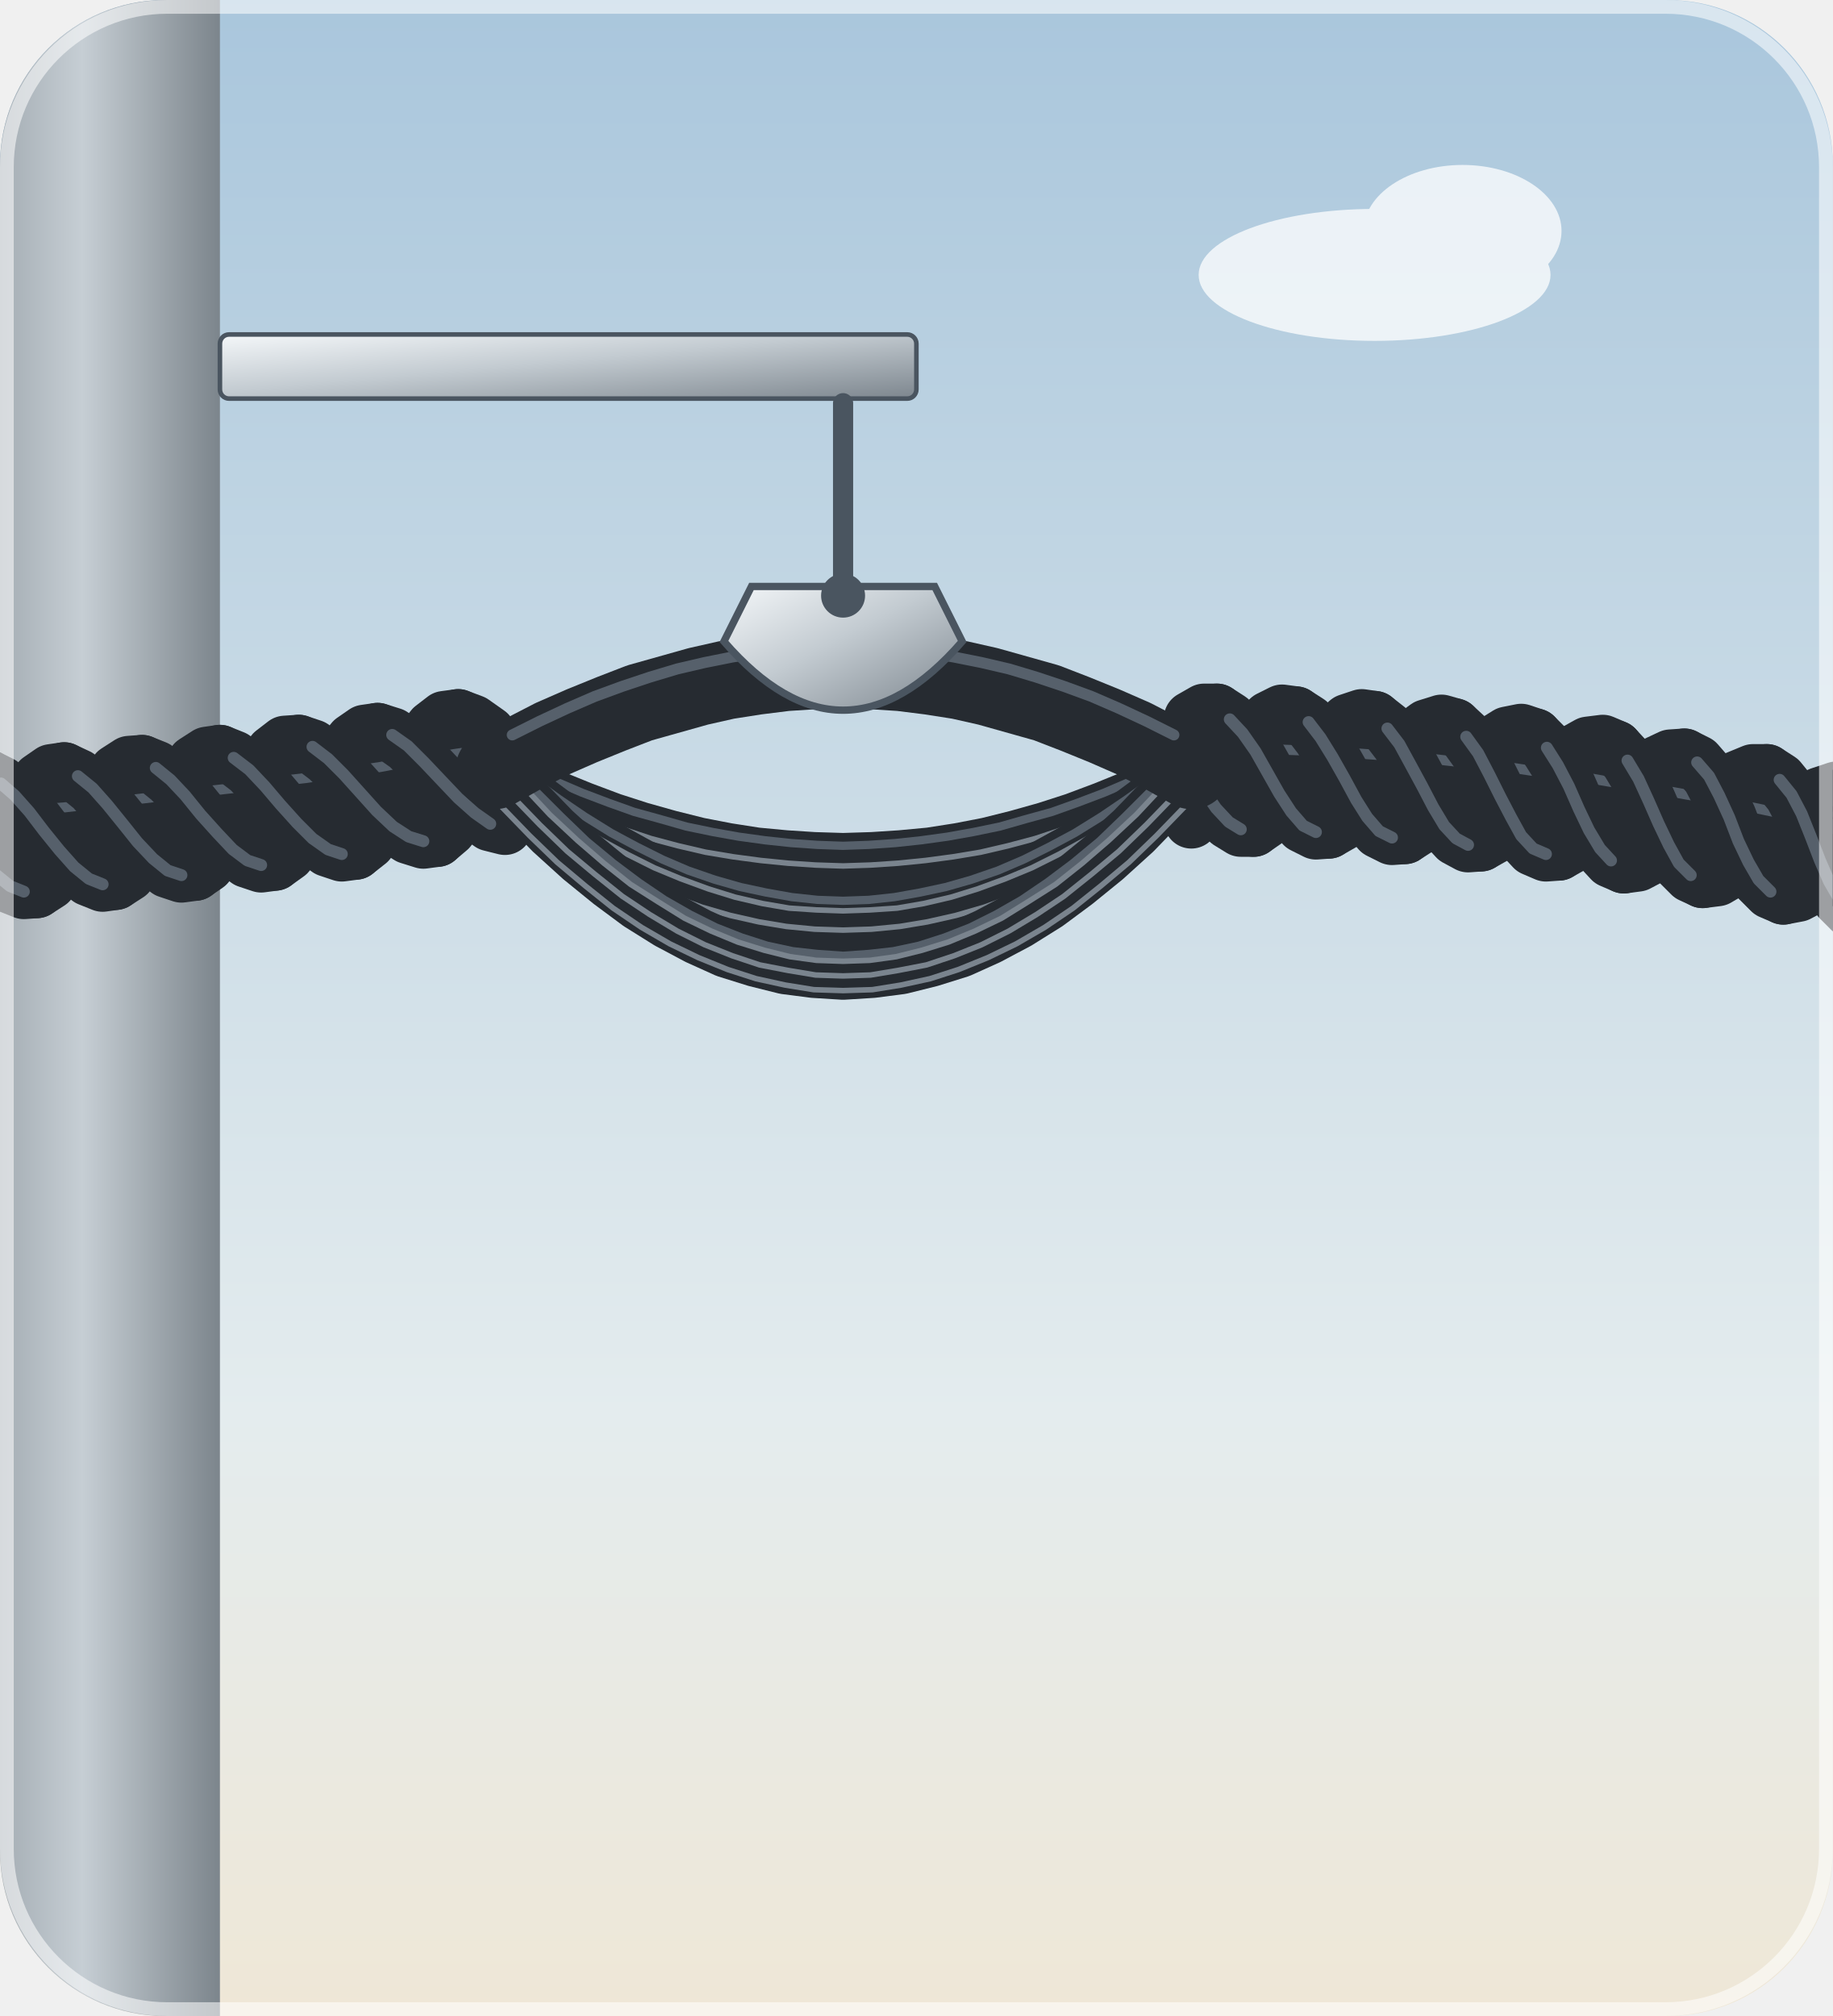
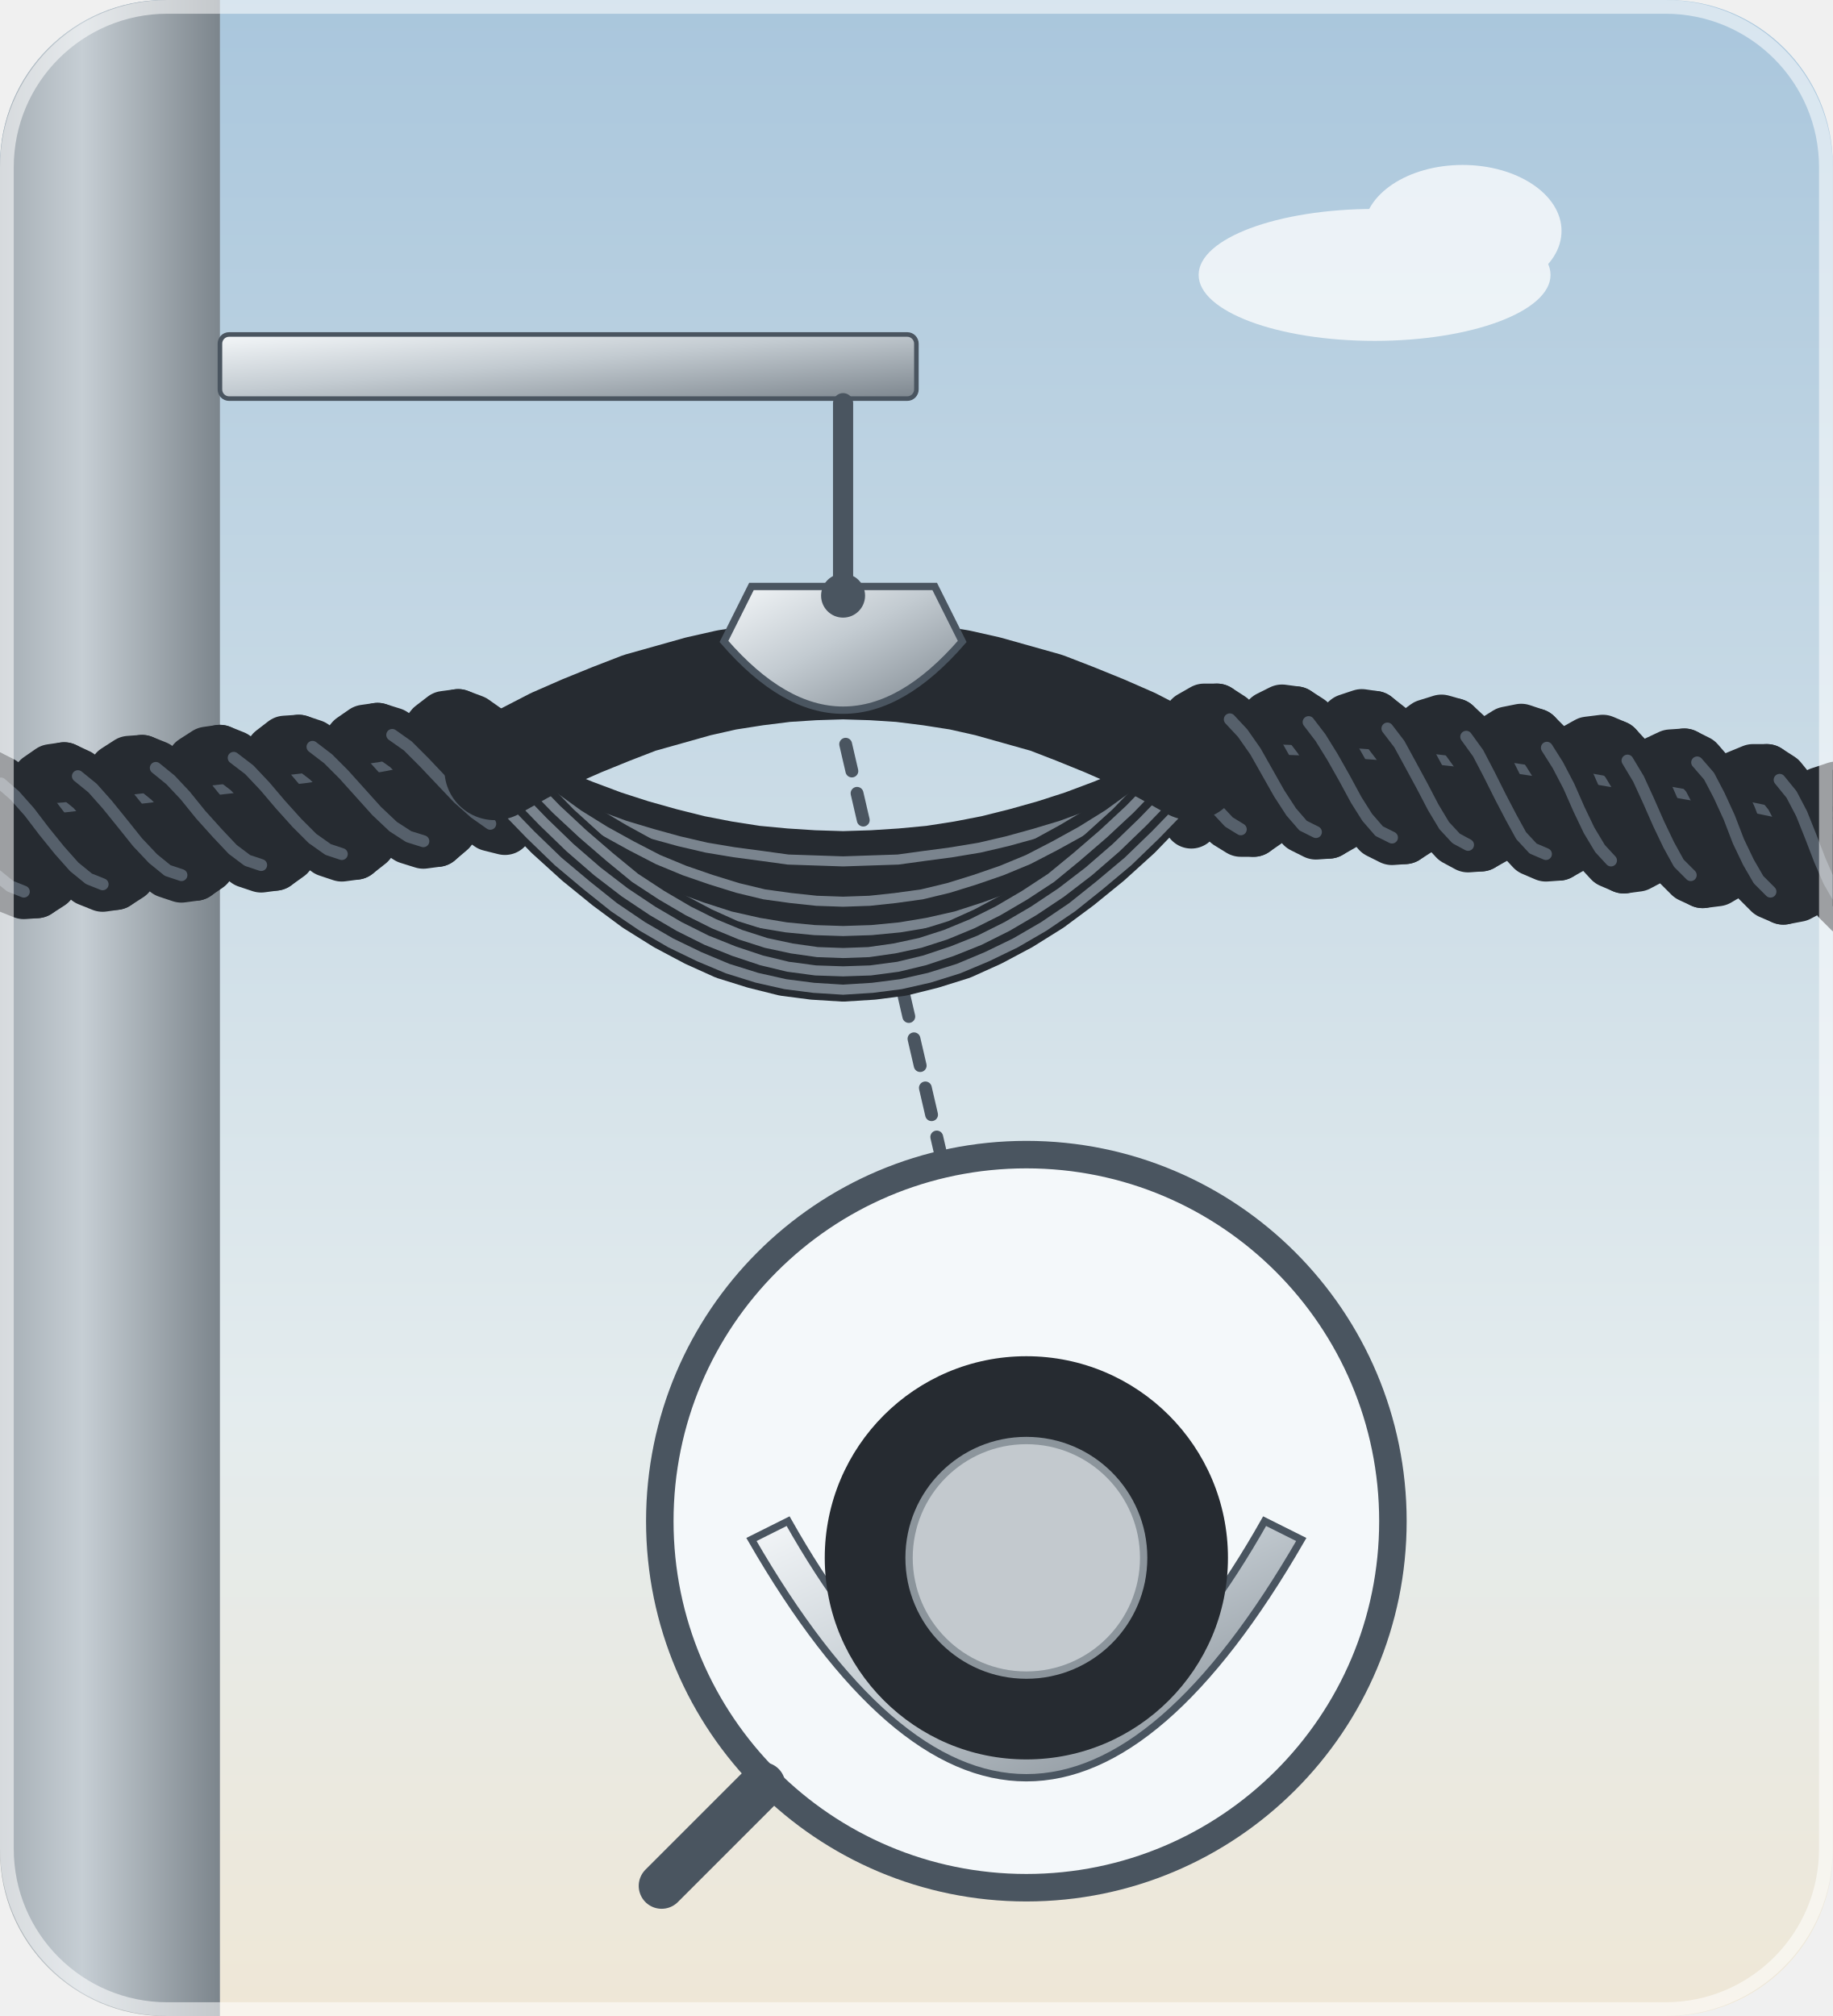
<svg xmlns="http://www.w3.org/2000/svg" viewBox="0 0 200 220" width="200" height="220">
  <defs>
    <linearGradient id="day" x1="0" y1="0" x2="0" y2="1">
      <stop offset="0" stop-color="#7FB2DA" />
      <stop offset="1" stop-color="#D6E7F0" />
    </linearGradient>
    <linearGradient id="near" x1="0" y1="0" x2="0" y2="1">
      <stop offset="0" stop-color="#A9C6DC" />
      <stop offset="0.7" stop-color="#E4ECEE" />
      <stop offset="1" stop-color="#EFE7D6" />
    </linearGradient>
    <linearGradient id="ground" x1="0" y1="0" x2="0" y2="1">
      <stop offset="0" stop-color="#9DBB72" />
      <stop offset="1" stop-color="#7E9C55" />
    </linearGradient>
    <linearGradient id="road" x1="0" y1="0" x2="0" y2="1">
      <stop offset="0" stop-color="#B9AE98" />
      <stop offset="1" stop-color="#9C917C" />
    </linearGradient>
    <linearGradient id="pole" x1="0" y1="0" x2="1" y2="0">
      <stop offset="0" stop-color="#8E979E" />
      <stop offset="0.5" stop-color="#C6CED4" />
      <stop offset="1" stop-color="#7C858C" />
    </linearGradient>
    <linearGradient id="steel" x1="0" y1="0" x2="1" y2="1">
      <stop offset="0" stop-color="#F4F7F9" />
      <stop offset="0.45" stop-color="#C3CBD1" />
      <stop offset="1" stop-color="#7D868E" />
    </linearGradient>
    <linearGradient id="ceramic" x1="0" y1="0" x2="1" y2="0">
      <stop offset="0" stop-color="#D9D3C6" />
      <stop offset="0.45" stop-color="#FAF8F2" />
      <stop offset="1" stop-color="#C8C1B2" />
    </linearGradient>
    <linearGradient id="shirt" x1="0" y1="0" x2="1" y2="0">
      <stop offset="0" stop-color="#1A5280" />
      <stop offset="0.5" stop-color="#2A6EA3" />
      <stop offset="1" stop-color="#184B75" />
    </linearGradient>
    <linearGradient id="drum" x1="0" y1="0" x2="1" y2="0">
      <stop offset="0" stop-color="#7A5A3A" />
      <stop offset="0.5" stop-color="#A47C52" />
      <stop offset="1" stop-color="#6E5034" />
    </linearGradient>
    <linearGradient id="house" x1="0" y1="0" x2="1" y2="0">
      <stop offset="0" stop-color="#D9C3A0" />
      <stop offset="1" stop-color="#B9A07A" />
    </linearGradient>
    <linearGradient id="roof" x1="0" y1="0" x2="0" y2="1">
      <stop offset="0" stop-color="#9A4E35" />
      <stop offset="1" stop-color="#743A28" />
    </linearGradient>
    <radialGradient id="glow" cx="0.5" cy="0.5" r="0.5">
      <stop offset="0" stop-color="#FFF6C8" />
      <stop offset="1" stop-color="#FFE08A" stop-opacity="0" />
    </radialGradient>
    <clipPath id="card">
      <rect x="0" y="0" width="200" height="220" rx="18" />
    </clipPath>
  </defs>
  <g clip-path="url(#card)">
    <rect width="200" height="220" fill="url(#near)" />
    <g fill="#FFFFFF" opacity="0.75">
      <ellipse cx="150" cy="30" rx="19.2" ry="7.2" />
      <ellipse cx="159.6" cy="25.2" rx="10.8" ry="7.2" />
    </g>
    <rect x="-6" y="0" width="30" height="220" fill="url(#pole)" />
+     <path d="M102.9 127 L92 80" stroke="#4A5560" stroke-width="1.4" fill="none" stroke-linecap="round" stroke-linejoin="round" stroke-dasharray="3 2.5" />
    <rect x="24" y="36.5" width="76" height="7" rx="1" fill="url(#steel)" stroke="#4A5560" stroke-width="0.5" />
    <path d="M-4.5 97.9 L-3.2 97 L-1.9 95.4 L-0.6 93.4 L0.6 91 L1.8 88.7 L3 86.6 L4.3 85.1 L5.6 84.2 L7 84" stroke="#262B31" stroke-width="6" fill="none" stroke-linecap="round" stroke-linejoin="round" />
    <path d="M21.3 95.3 L22.6 94.4 L23.9 92.7 L25.1 90.6 L26.2 88.2 L27.4 85.8 L28.6 83.7 L29.8 82.1 L31.1 81.1 L32.6 81" stroke="#262B31" stroke-width="6" fill="none" stroke-linecap="round" stroke-linejoin="round" />
    <path d="M47.7 91.6 L49 90.5 L50.3 88.8 L51.4 86.6 L52.5 84.1 L53.6 81.7" stroke="#262B31" stroke-width="6" fill="none" stroke-linecap="round" stroke-linejoin="round" />
    <path d="M-11.6 97.6 L-10.3 96.1 L-9.1 94 L-7.8 91.7 L-6.6 89.4 L-5.3 87.3 L-4.1 85.8 L-2.7 84.9 L-1.3 84.8" stroke="#262B31" stroke-width="6" fill="none" stroke-linecap="round" stroke-linejoin="round" />
    <path d="M12.6 96.3 L14 95.4 L15.2 93.8 L16.5 91.7 L17.6 89.3 L18.8 86.9 L20 84.8 L21.2 83.2 L22.6 82.3 L24 82.1" stroke="#262B31" stroke-width="6" fill="none" stroke-linecap="round" stroke-linejoin="round" />
    <path d="M38.8 93 L40.2 91.9 L41.4 90.3 L42.6 88.1 L43.7 85.6 L44.8 83.2 L45.9 81.1 L47.2 79.4 L48.5 78.4 L50 78.2" stroke="#262B31" stroke-width="6" fill="none" stroke-linecap="round" stroke-linejoin="round" />
    <path d="M-12.4 86.4 L-11 85.5 L-9.6 85.4" stroke="#262B31" stroke-width="6" fill="none" stroke-linecap="round" stroke-linejoin="round" />
    <path d="M4 97.2 L5.4 96.3 L6.6 94.7 L7.9 92.6 L9.1 90.2 L10.3 87.9 L11.5 85.8 L12.7 84.2 L14.1 83.3 L15.5 83.2" stroke="#262B31" stroke-width="6" fill="none" stroke-linecap="round" stroke-linejoin="round" />
    <path d="M30 94.2 L31.4 93.2 L32.6 91.6 L33.8 89.4 L34.9 87 L36.1 84.6 L37.2 82.4 L38.5 80.8 L39.8 79.9 L41.2 79.7" stroke="#262B31" stroke-width="6" fill="none" stroke-linecap="round" stroke-linejoin="round" />
    <path d="M-12 92 L-9.3 91.8 L-6.7 91.6 L-4 91.4 L-1.3 91.2 L1.4 91 L4.1 90.8 L6.8 90.5 L9.6 90.2 L12.3 89.9 L15 89.6 L17.8 89.3 L20.5 89 L23.3 88.7 L26 88.3 L28.8 87.9 L31.6 87.6 L34.3 87.2 L37.1 86.8 L39.9 86.3 L42.7 85.9 L45.5 85.4 L48.3 85 L51.2 84.5 L54 84" stroke="#262B31" stroke-width="8.7" fill="none" stroke-linecap="round" stroke-linejoin="round" />
    <path d="M-10.9 89.5 L-8.3 89.4 L-5.8 89.2 L-3.2 89 L-0.6 88.8 L2 88.5 L4.6 88.3 L7.1 88.1 L9.7 87.8 L12.4 87.5 L15 87.2 L17.6 86.9 L20.2 86.6 L22.8 86.3 L25.5 86 L28.1 85.6 L30.8 85.2 L33.4 84.9 L36.1 84.5 L38.8 84.1 L41.5 83.7 L44.1 83.2 L46.8 82.8 L49.5 82.3 L52.2 81.9" stroke="#56606B" stroke-width="1.1" fill="none" stroke-linecap="round" stroke-linejoin="round" />
    <path d="M-12 92 L-10.5 94.1 L-8.9 96 L-7.4 97.3 L-6 98 L-4.5 97.9" stroke="#262B31" stroke-width="6" fill="none" stroke-linecap="round" stroke-linejoin="round" />
    <path d="M-10.5 94.1 L-8.9 96 L-7.4 97.3 L-6 98" stroke="#56606B" stroke-width="1.3" fill="none" stroke-linecap="round" stroke-linejoin="round" />
    <path d="M7 84 L8.5 84.7 L10.1 86 L11.7 87.8 L13.4 89.9 L15 91.9 L16.7 93.7 L18.3 95 L19.8 95.5 L21.3 95.3" stroke="#262B31" stroke-width="6" fill="none" stroke-linecap="round" stroke-linejoin="round" />
    <path d="M8.5 84.7 L10.1 86 L11.7 87.8 L13.4 89.9 L15 91.9 L16.7 93.7 L18.3 95 L19.8 95.5" stroke="#56606B" stroke-width="1.3" fill="none" stroke-linecap="round" stroke-linejoin="round" />
    <path d="M32.6 81 L34.1 81.5 L35.8 82.8 L37.5 84.5 L39.3 86.5 L41.1 88.5 L42.9 90.2 L44.6 91.3 L46.2 91.8 L47.7 91.6" stroke="#262B31" stroke-width="6" fill="none" stroke-linecap="round" stroke-linejoin="round" />
    <path d="M34.1 81.5 L35.8 82.8 L37.5 84.5 L39.3 86.5 L41.1 88.5 L42.9 90.2 L44.6 91.3 L46.2 91.8" stroke="#56606B" stroke-width="1.3" fill="none" stroke-linecap="round" stroke-linejoin="round" />
    <path d="M-1.3 84.8 L0.1 85.5 L1.6 86.8 L3.2 88.6 L4.8 90.7 L6.5 92.8 L8.1 94.6 L9.7 95.9 L11.2 96.5 L12.6 96.3" stroke="#262B31" stroke-width="6" fill="none" stroke-linecap="round" stroke-linejoin="round" />
    <path d="M0.1 85.5 L1.6 86.8 L3.2 88.6 L4.8 90.7 L6.5 92.8 L8.1 94.6 L9.7 95.9 L11.2 96.5" stroke="#56606B" stroke-width="1.3" fill="none" stroke-linecap="round" stroke-linejoin="round" />
    <path d="M24 82.1 L25.5 82.7 L27.2 84 L28.9 85.8 L30.6 87.8 L32.4 89.8 L34.1 91.5 L35.8 92.7 L37.3 93.2 L38.8 93" stroke="#262B31" stroke-width="6" fill="none" stroke-linecap="round" stroke-linejoin="round" />
    <path d="M25.5 82.7 L27.2 84 L28.9 85.8 L30.6 87.8 L32.4 89.8 L34.1 91.5 L35.8 92.7 L37.3 93.2" stroke="#56606B" stroke-width="1.3" fill="none" stroke-linecap="round" stroke-linejoin="round" />
    <path d="M50 78.2 L51.6 78.8 L53.3 80" stroke="#262B31" stroke-width="6" fill="none" stroke-linecap="round" stroke-linejoin="round" />
    <path d="M51.6 78.8" stroke="#56606B" stroke-width="1.3" fill="none" stroke-linecap="round" stroke-linejoin="round" />
    <path d="M-9.6 85.4 L-8.2 86.1 L-6.7 87.5 L-5.2 89.3 L-3.6 91.4 L-2 93.5 L-0.5 95.4 L1.1 96.7 L2.6 97.3 L4 97.2" stroke="#262B31" stroke-width="6" fill="none" stroke-linecap="round" stroke-linejoin="round" />
    <path d="M-8.2 86.1 L-6.7 87.5 L-5.2 89.3 L-3.6 91.4 L-2 93.5 L-0.5 95.4 L1.1 96.7 L2.6 97.3" stroke="#56606B" stroke-width="1.3" fill="none" stroke-linecap="round" stroke-linejoin="round" />
    <path d="M15.5 83.2 L17 83.8 L18.6 85.1 L20.2 86.8 L21.9 88.9 L23.7 90.9 L25.4 92.7 L27 93.9 L28.5 94.4 L30 94.2" stroke="#262B31" stroke-width="6" fill="none" stroke-linecap="round" stroke-linejoin="round" />
    <path d="M17 83.8 L18.6 85.1 L20.2 86.8 L21.9 88.9 L23.7 90.9 L25.4 92.7 L27 93.9 L28.5 94.4" stroke="#56606B" stroke-width="1.3" fill="none" stroke-linecap="round" stroke-linejoin="round" />
    <path d="M41.2 79.7 L42.8 80.2 L44.5 81.4 L46.3 83.2 L48.1 85.1 L50 87.1 L51.8 88.7 L53.5 89.9 L55.1 90.3" stroke="#262B31" stroke-width="6" fill="none" stroke-linecap="round" stroke-linejoin="round" />
    <path d="M42.8 80.2 L44.5 81.4 L46.3 83.2 L48.1 85.1 L50 87.1 L51.8 88.7 L53.5 89.9" stroke="#56606B" stroke-width="1.3" fill="none" stroke-linecap="round" stroke-linejoin="round" />
    <path d="M136.8 90.5 L138.1 89.6 L139.6 88.2 L141 86.2 L142.5 84 L144 81.8 L145.6 80 L147.1 78.7 L148.6 78.2 L150 78.4" stroke="#262B31" stroke-width="6" fill="none" stroke-linecap="round" stroke-linejoin="round" />
    <path d="M161.6 92.1 L163.2 91.2 L164.8 89.7 L166.5 87.7 L168.2 85.6 L170 83.7 L171.7 82.1 L173.3 81.2 L174.9 81 L176.3 81.6" stroke="#262B31" stroke-width="6" fill="none" stroke-linecap="round" stroke-linejoin="round" />
    <path d="M185.8 96.1 L187.4 95.9 L189.1 94.9 L190.9 93.4 L192.8 91.6 L194.8 89.7 L196.8 87.9 L198.6 86.7 L200.4 86.1 L201.9 86.3" stroke="#262B31" stroke-width="6" fill="none" stroke-linecap="round" stroke-linejoin="round" />
    <path d="M130 89.6 L131.4 88.2 L132.7 86.2 L134.2 83.9 L135.6 81.7 L137 79.8 L138.5 78.4 L139.9 77.7 L141.4 77.9" stroke="#262B31" stroke-width="6" fill="none" stroke-linecap="round" stroke-linejoin="round" />
    <path d="M153.3 91.3 L154.7 90.4 L156.3 88.9 L157.9 87 L159.6 84.8 L161.2 82.8 L162.9 81.1 L164.5 80.1 L166 79.8 L167.5 80.3" stroke="#262B31" stroke-width="6" fill="none" stroke-linecap="round" stroke-linejoin="round" />
    <path d="M177.2 94.5 L178.7 94.3 L180.4 93.4 L182.1 91.9 L184 90 L185.9 88.1 L187.7 86.3 L189.6 84.9 L191.3 84.2 L192.8 84.2" stroke="#262B31" stroke-width="6" fill="none" stroke-linecap="round" stroke-linejoin="round" />
    <path d="M203.4 99.9 L205 99.6 L206.9 98.7 L208.8 97.2 L210.9 95.4 L213 93.6 L215.1 92.1" stroke="#262B31" stroke-width="6" fill="none" stroke-linecap="round" stroke-linejoin="round" />
    <path d="M130 78.4 L131.4 77.6 L132.8 77.6" stroke="#262B31" stroke-width="6" fill="none" stroke-linecap="round" stroke-linejoin="round" />
    <path d="M145 90.7 L146.4 89.9 L147.9 88.4 L149.4 86.4 L151 84.3 L152.6 82.2 L154.2 80.4 L155.7 79.3 L157.3 78.8 L158.7 79.2" stroke="#262B31" stroke-width="6" fill="none" stroke-linecap="round" stroke-linejoin="round" />
    <path d="M170.1 93.1 L171.7 92.2 L173.4 90.7 L175.2 88.8 L177 86.7 L178.8 84.8 L180.6 83.4 L182.3 82.6 L183.8 82.5" stroke="#262B31" stroke-width="6" fill="none" stroke-linecap="round" stroke-linejoin="round" />
    <path d="M194.6 97.9 L196.2 97.6 L197.9 96.7 L199.8 95.2 L201.8 93.4 L203.9 91.5 L205.9 89.9 L207.8 88.7 L209.5 88.3 L211.1 88.6" stroke="#262B31" stroke-width="6" fill="none" stroke-linecap="round" stroke-linejoin="round" />
    <path d="M130 84 L132.8 84 L135.5 84.1 L138.3 84.1 L141.1 84.2 L143.9 84.4 L146.7 84.5 L149.5 84.7 L152.4 84.9 L155.2 85.2 L158.1 85.4 L160.9 85.7 L163.8 86.1 L166.7 86.4 L169.6 86.8 L172.4 87.2 L175.4 87.7 L178.3 88.1 L181.2 88.6 L184.1 89.2 L187.1 89.7 L190 90.3 L193 90.9 L196 91.5 L198.9 92.2 L201.9 92.9 L204.9 93.6 L208 94.4 L211 95.2 L214 96" stroke="#262B31" stroke-width="8.7" fill="none" stroke-linecap="round" stroke-linejoin="round" />
    <path d="M131.6 81.6 L134.3 81.6 L137 81.7 L139.7 81.8 L142.4 81.9 L145.1 82 L147.8 82.2 L150.6 82.4 L153.3 82.6 L156.1 82.8 L158.8 83.1 L161.6 83.4 L164.4 83.7 L167.1 84.1 L169.9 84.4 L172.7 84.8 L175.6 85.3 L178.4 85.7 L181.2 86.2 L184 86.7 L186.9 87.2 L189.7 87.8 L192.6 88.4 L195.5 89 L198.3 89.6 L201.2 90.3 L204.1 91 L207 91.7 L209.9 92.4 L212.9 93.2" stroke="#56606B" stroke-width="1.1" fill="none" stroke-linecap="round" stroke-linejoin="round" />
    <path d="M130 84 L131.4 86.3 L132.7 88.2 L134.1 89.7 L135.4 90.5 L136.8 90.5" stroke="#262B31" stroke-width="6" fill="none" stroke-linecap="round" stroke-linejoin="round" />
    <path d="M131.4 86.3 L132.7 88.2 L134.1 89.7 L135.4 90.5" stroke="#56606B" stroke-width="1.3" fill="none" stroke-linecap="round" stroke-linejoin="round" />
    <path d="M150 78.4 L151.4 79.5 L152.7 81.2 L153.9 83.4 L155.2 85.8 L156.4 88.1 L157.6 90.1 L158.9 91.5 L160.2 92.2 L161.6 92.1" stroke="#262B31" stroke-width="6" fill="none" stroke-linecap="round" stroke-linejoin="round" />
    <path d="M151.4 79.5 L152.7 81.2 L153.9 83.4 L155.2 85.8 L156.4 88.1 L157.6 90.1 L158.9 91.5 L160.2 92.2" stroke="#56606B" stroke-width="1.3" fill="none" stroke-linecap="round" stroke-linejoin="round" />
    <path d="M176.3 81.6 L177.6 83 L178.8 85 L179.9 87.4 L181 89.9 L182.1 92.2 L183.2 94.2 L184.5 95.5 L185.8 96.1" stroke="#262B31" stroke-width="6" fill="none" stroke-linecap="round" stroke-linejoin="round" />
    <path d="M177.6 83 L178.8 85 L179.9 87.4 L181 89.9 L182.1 92.2 L183.2 94.2 L184.5 95.5" stroke="#56606B" stroke-width="1.3" fill="none" stroke-linecap="round" stroke-linejoin="round" />
    <path d="M201.9 86.3 L203.3 87.2 L204.5 88.9 L205.6 91.1 L206.5 93.7 L207.5 96.3 L208.5 98.6 L209.6 100.5 L210.8 101.7 L212.3 102.2" stroke="#262B31" stroke-width="6" fill="none" stroke-linecap="round" stroke-linejoin="round" />
    <path d="M203.3 87.2 L204.5 88.9 L205.6 91.1 L206.5 93.7 L207.5 96.3 L208.5 98.6 L209.6 100.5 L210.8 101.7" stroke="#56606B" stroke-width="1.3" fill="none" stroke-linecap="round" stroke-linejoin="round" />
    <path d="M141.4 77.9 L142.8 78.8 L144.1 80.5 L145.4 82.6 L146.7 84.9 L148 87.3 L149.2 89.2 L150.5 90.7 L151.9 91.4 L153.3 91.3" stroke="#262B31" stroke-width="6" fill="none" stroke-linecap="round" stroke-linejoin="round" />
    <path d="M142.8 78.8 L144.1 80.5 L145.4 82.6 L146.7 84.9 L148 87.3 L149.2 89.2 L150.5 90.7 L151.9 91.4" stroke="#56606B" stroke-width="1.3" fill="none" stroke-linecap="round" stroke-linejoin="round" />
    <path d="M167.5 80.3 L168.8 81.6 L170 83.5 L171.2 85.8 L172.3 88.3 L173.4 90.6 L174.6 92.6 L175.8 93.9 L177.2 94.5" stroke="#262B31" stroke-width="6" fill="none" stroke-linecap="round" stroke-linejoin="round" />
    <path d="M168.8 81.6 L170 83.5 L171.2 85.8 L172.3 88.3 L173.4 90.6 L174.6 92.6 L175.8 93.9" stroke="#56606B" stroke-width="1.3" fill="none" stroke-linecap="round" stroke-linejoin="round" />
    <path d="M192.8 84.2 L194.2 85.1 L195.5 86.7 L196.6 88.8 L197.6 91.3 L198.6 93.9 L199.6 96.2 L200.7 98.1 L202 99.4 L203.4 99.9" stroke="#262B31" stroke-width="6" fill="none" stroke-linecap="round" stroke-linejoin="round" />
    <path d="M194.2 85.1 L195.5 86.7 L196.6 88.8 L197.6 91.3 L198.6 93.9 L199.6 96.2 L200.7 98.1 L202 99.4" stroke="#56606B" stroke-width="1.3" fill="none" stroke-linecap="round" stroke-linejoin="round" />
    <path d="M132.8 77.6 L134.2 78.5 L135.6 80 L137 82 L138.3 84.3 L139.6 86.6 L140.9 88.6 L142.2 90.1 L143.6 90.8 L145 90.7" stroke="#262B31" stroke-width="6" fill="none" stroke-linecap="round" stroke-linejoin="round" />
    <path d="M134.2 78.5 L135.6 80 L137 82 L138.3 84.3 L139.6 86.6 L140.9 88.6 L142.2 90.1 L143.6 90.8" stroke="#56606B" stroke-width="1.3" fill="none" stroke-linecap="round" stroke-linejoin="round" />
    <path d="M158.7 79.2 L160 80.4 L161.3 82.2 L162.5 84.5 L163.7 86.9 L164.9 89.2 L166 91.2 L167.3 92.6 L168.7 93.2 L170.1 93.1" stroke="#262B31" stroke-width="6" fill="none" stroke-linecap="round" stroke-linejoin="round" />
    <path d="M160 80.4 L161.3 82.2 L162.5 84.5 L163.7 86.9 L164.9 89.2 L166 91.2 L167.3 92.6 L168.7 93.2" stroke="#56606B" stroke-width="1.3" fill="none" stroke-linecap="round" stroke-linejoin="round" />
    <path d="M183.8 82.5 L185.2 83.2 L186.5 84.7 L187.6 86.8 L188.7 89.2 L189.7 91.8 L190.8 94.1 L191.9 96 L193.2 97.3 L194.6 97.9" stroke="#262B31" stroke-width="6" fill="none" stroke-linecap="round" stroke-linejoin="round" />
    <path d="M185.2 83.2 L186.5 84.7 L187.6 86.8 L188.7 89.2 L189.7 91.8 L190.8 94.1 L191.9 96 L193.2 97.3" stroke="#56606B" stroke-width="1.3" fill="none" stroke-linecap="round" stroke-linejoin="round" />
    <path d="M211.1 88.6 L212.4 89.6 L213.6 91.4 L214.6 93.7" stroke="#262B31" stroke-width="6" fill="none" stroke-linecap="round" stroke-linejoin="round" />
    <path d="M212.4 89.6 L213.6 91.4" stroke="#56606B" stroke-width="1.3" fill="none" stroke-linecap="round" stroke-linejoin="round" />
-     <path d="M54 84 L57.2 85.6 L60.3 87.1 L63.5 88.4 L66.7 89.6 L69.8 90.6 L73 91.5 L76.2 92.3 L79.3 92.9 L82.5 93.4 L85.7 93.7 L88.8 93.9 L92 94 L95.2 93.9 L98.3 93.7 L101.5 93.4 L104.7 92.9 L107.8 92.3 L111 91.5 L114.2 90.6 L117.3 89.6 L120.5 88.4 L123.7 87.1 L126.8 85.6 L130 84" stroke="#262B31" stroke-width="6.2" fill="none" stroke-linecap="round" stroke-linejoin="round" />
-     <path d="M57.8 84 L60.7 85.3 L63.5 86.5 L66.4 87.6 L69.2 88.6 L72.1 89.4 L74.9 90.2 L77.8 90.8 L80.6 91.3 L83.5 91.7 L86.3 92 L89.2 92.2 L92 92.3 L94.8 92.2 L97.7 92 L100.5 91.7 L103.4 91.3 L106.2 90.8 L109.1 90.2 L111.9 89.4 L114.8 88.6 L117.6 87.6 L120.5 86.5 L123.3 85.3 L126.2 84" stroke="#56606B" stroke-width="0.9" fill="none" stroke-linecap="round" stroke-linejoin="round" />
-     <path d="M56.1 85.6 L59.1 87 L62 88.3 L65 89.5 L68 90.5 L71 91.5 L74 92.3 L77 93 L80 93.5 L83 93.9 L86 94.2 L89 94.4 L92 94.5 L95 94.4 L98 94.2 L101 93.9 L104 93.5 L107 93 L110 92.3 L113 91.5 L116 90.5 L119 89.5 L122 88.3 L124.9 87 L127.9 85.6" stroke="#7A848E" stroke-width="0.6" fill="none" stroke-linecap="round" stroke-linejoin="round" />
-     <path d="M54 84 L57.2 86.6 L60.3 88.9 L63.5 91 L66.7 92.9 L69.8 94.6 L73 96 L76.2 97.2 L79.3 98.2 L82.5 99 L85.7 99.6 L88.8 99.9 L92 100 L95.2 99.9 L98.3 99.6 L101.5 99 L104.7 98.2 L107.8 97.2 L111 96 L114.2 94.6 L117.3 92.9 L120.5 91 L123.7 88.9 L126.8 86.6 L130 84" stroke="#262B31" stroke-width="6.2" fill="none" stroke-linecap="round" stroke-linejoin="round" />
-     <path d="M58.1 85.1 L61 87.2 L63.8 89.1 L66.7 90.9 L69.5 92.4 L72.3 93.8 L75.1 95 L78 96 L80.8 96.8 L83.6 97.4 L86.4 97.9 L89.2 98.2 L92 98.3 L94.8 98.2 L97.6 97.9 L100.4 97.4 L103.2 96.8 L106 96 L108.9 95 L111.7 93.8 L114.5 92.4 L117.3 90.9 L120.2 89.1 L123 87.2 L125.9 85.1" stroke="#56606B" stroke-width="0.9" fill="none" stroke-linecap="round" stroke-linejoin="round" />
-     <path d="M56.6 85.4 L59.6 87.7 L62.5 89.7 L65.5 91.6 L68.4 93.2 L71.4 94.7 L74.3 95.9 L77.3 97 L80.2 97.9 L83.2 98.6 L86.1 99.1 L89.1 99.3 L92 99.4 L94.9 99.3 L97.9 99.1 L100.8 98.6 L103.8 97.9 L106.7 97 L109.7 95.9 L112.6 94.7 L115.6 93.2 L118.5 91.6 L121.5 89.7 L124.4 87.7 L127.4 85.4" stroke="#7A848E" stroke-width="0.6" fill="none" stroke-linecap="round" stroke-linejoin="round" />
-     <path d="M55.3 87.1 L58.3 89.4 L61.4 91.5 L64.4 93.4 L67.5 95.1 L70.5 96.6 L73.6 97.9 L76.6 99 L79.7 99.9 L82.8 100.6 L85.8 101.1 L88.9 101.4 L92 101.5 L95.1 101.4 L98.2 101.1 L101.2 100.6 L104.3 99.9 L107.4 99 L110.4 97.9 L113.5 96.6 L116.5 95.1 L119.6 93.4 L122.6 91.5 L125.7 89.4 L128.7 87.1" stroke="#7A848E" stroke-width="0.6" fill="none" stroke-linecap="round" stroke-linejoin="round" />
-     <path d="M54 84 L57.2 87.5 L60.3 90.7 L63.5 93.6 L66.7 96.2 L69.8 98.5 L73 100.5 L76.2 102.2 L79.3 103.6 L82.5 104.6 L85.7 105.4 L88.8 105.8 L92 106 L95.2 105.8 L98.3 105.4 L101.5 104.6 L104.7 103.6 L107.8 102.2 L111 100.5 L114.2 98.5 L117.3 96.2 L120.5 93.6 L123.7 90.7 L126.8 87.5 L130 84" stroke="#262B31" stroke-width="6.2" fill="none" stroke-linecap="round" stroke-linejoin="round" />
-     <path d="M58.3 86.2 L61.2 89.1 L64 91.8 L66.9 94.2 L69.7 96.3 L72.5 98.2 L75.3 99.8 L78.1 101.2 L80.9 102.3 L83.7 103.2 L86.5 103.8 L89.2 104.1 L92 104.3 L94.8 104.1 L97.5 103.8 L100.3 103.2 L103.1 102.3 L105.9 101.2 L108.7 99.8 L111.5 98.2 L114.3 96.3 L117.1 94.2 L120 91.8 L122.8 89.1 L125.7 86.2" stroke="#56606B" stroke-width="0.9" fill="none" stroke-linecap="round" stroke-linejoin="round" />
-     <path d="M57.1 85.8 L60 88.9 L63 91.7 L65.9 94.2 L68.8 96.5 L71.8 98.4 L74.7 100.2 L77.6 101.6 L80.5 102.8 L83.4 103.7 L86.2 104.4 L89.1 104.8 L92 104.9 L94.9 104.8 L97.8 104.4 L100.6 103.7 L103.5 102.8 L106.4 101.6 L109.3 100.2 L112.2 98.4 L115.2 96.5 L118.1 94.2 L121 91.7 L124 88.9 L126.9 85.8" stroke="#7A848E" stroke-width="0.6" fill="none" stroke-linecap="round" stroke-linejoin="round" />
-     <path d="M55.9 86.9 L58.9 90 L61.9 92.9 L64.9 95.4 L67.9 97.8 L70.9 99.8 L73.9 101.6 L76.9 103.1 L79.9 104.3 L82.9 105.3 L86 105.9 L89 106.4 L92 106.5 L95 106.4 L98 105.9 L101.1 105.3 L104.1 104.3 L107.1 103.1 L110.1 101.6 L113.1 99.8 L116.1 97.8 L119.1 95.4 L122.1 92.9 L125.1 90 L128.1 86.9" stroke="#7A848E" stroke-width="0.6" fill="none" stroke-linecap="round" stroke-linejoin="round" />
-     <path d="M54.7 88 L57.8 91.2 L60.8 94.1 L63.9 96.7 L66.9 99.1 L70 101.2 L73.1 103 L76.2 104.5 L79.4 105.8 L82.5 106.8 L85.7 107.5 L88.8 108 L92 108.1 L95.2 108 L98.3 107.5 L101.5 106.8 L104.6 105.8 L107.8 104.5 L110.9 103 L114 101.2 L117.1 99.1 L120.1 96.7 L123.2 94.1 L126.2 91.2 L129.3 88" stroke="#7A848E" stroke-width="0.6" fill="none" stroke-linecap="round" stroke-linejoin="round" />
-     <path d="M54 84 L57.2 82.2 L60.3 80.6 L63.5 79.2 L66.7 77.9 L69.8 76.7 L73 75.8 L76.2 74.9 L79.3 74.2 L82.5 73.7 L85.7 73.3 L88.8 73.1 L92 73 L95.2 73.1 L98.3 73.3 L101.5 73.7 L104.7 74.2 L107.8 74.9 L111 75.8 L114.2 76.7 L117.3 77.9 L120.5 79.2 L123.7 80.6 L126.8 82.2 L130 84" stroke="#262B31" stroke-width="8.6" fill="none" stroke-linecap="round" stroke-linejoin="round" />
-     <path d="M55.9 80.2 L58.9 78.7 L61.9 77.3 L64.9 76 L67.9 74.9 L70.9 73.9 L73.9 73 L76.9 72.3 L79.9 71.7 L82.9 71.2 L86 70.9 L89 70.7 L92 70.6 L95 70.7 L98 70.9 L101.1 71.2 L104.1 71.7 L107.1 72.3 L110.1 73 L113.1 73.9 L116.1 74.9 L119.1 76 L122.1 77.3 L125.1 78.7 L128.1 80.2" stroke="#56606B" stroke-width="1.2" fill="none" stroke-linecap="round" stroke-linejoin="round" />
+     <path d="M54 84 L57.2 85.6 L60.3 87.1 L63.5 88.4 L66.7 89.6 L69.8 90.6 L73 91.5 L76.2 92.3 L79.3 92.9 L82.5 93.4 L85.7 93.7 L88.8 93.9 L92 94 L95.2 93.9 L98.3 93.7 L101.5 93.4 L104.7 92.9 L107.8 92.3 L111 91.5 L114.2 90.6 L117.3 89.6 L120.5 88.4 L123.7 87.1 L126.8 85.6 L130 84" stroke="#262B31" stroke-width="6.6" fill="none" stroke-linecap="round" stroke-linejoin="round" />
+     <path d="M56.3 85.2 L59.3 86.6 L62.2 87.9 L65.2 89 L68.2 90.1 L71.2 91 L74.1 91.8 L77.1 92.5 L80.1 93 L83.1 93.4 L86 93.8 L89 93.9 L92 94 L95 93.9 L98 93.8 L100.9 93.4 L103.9 93 L106.9 92.5 L109.9 91.8 L112.8 91 L115.8 90.1 L118.8 89 L121.8 87.9 L124.7 86.6 L127.7 85.2" stroke="#7A848E" stroke-width="1.1" fill="none" stroke-linecap="round" stroke-linejoin="round" />
+     <path d="M54 84 L57.2 86.6 L60.3 88.9 L63.5 91 L66.7 92.9 L69.8 94.6 L73 96 L76.2 97.2 L79.3 98.2 L82.5 99 L85.7 99.6 L88.8 99.9 L92 100 L95.2 99.9 L98.3 99.6 L101.5 99 L104.7 98.2 L107.8 97.2 L111 96 L114.2 94.6 L117.3 92.9 L120.5 91 L123.7 88.9 L126.8 86.6 L130 84" stroke="#262B31" stroke-width="6.6" fill="none" stroke-linecap="round" stroke-linejoin="round" />
+     <path d="M57.3 84.6 L60.2 86.8 L63.1 88.9 L66 90.7 L68.9 92.3 L71.8 93.8 L74.7 95 L77.6 96 L80.5 96.9 L83.4 97.6 L86.3 98 L89.1 98.3 L92 98.4 L94.9 98.3 L97.7 98 L100.6 97.6 L103.5 96.9 L106.4 96 L109.3 95 L112.2 93.8 L115.1 92.3 L118 90.7 L120.9 88.9 L123.8 86.8 L126.7 84.6" stroke="#7A848E" stroke-width="1.1" fill="none" stroke-linecap="round" stroke-linejoin="round" />
+     <path d="M55.3 87.1 L58.3 89.4 L61.4 91.5 L64.4 93.4 L67.4 95.1 L70.5 96.6 L73.6 97.9 L76.6 99 L79.7 100 L82.8 100.7 L85.8 101.2 L88.9 101.5 L92 101.6 L95.1 101.5 L98.2 101.2 L101.2 100.7 L104.3 100 L107.4 99 L110.4 97.9 L113.5 96.6 L116.6 95.1 L119.6 93.4 L122.6 91.5 L125.7 89.4 L128.7 87.1" stroke="#7A848E" stroke-width="1.1" fill="none" stroke-linecap="round" stroke-linejoin="round" />
+     <path d="M54 84 L57.2 87.5 L60.3 90.7 L63.5 93.6 L66.7 96.2 L69.8 98.5 L73 100.5 L76.2 102.2 L79.3 103.6 L82.5 104.6 L85.7 105.4 L88.8 105.8 L92 106 L95.2 105.8 L98.3 105.4 L101.5 104.6 L104.7 103.6 L107.8 102.2 L111 100.5 L114.2 98.5 L117.3 96.2 L120.5 93.6 L123.7 90.7 L126.8 87.5 L130 84" stroke="#262B31" stroke-width="6.6" fill="none" stroke-linecap="round" stroke-linejoin="round" />
+     <path d="M57.7 85.2 L60.7 88.3 L63.6 91 L66.5 93.5 L69.3 95.8 L72.2 97.7 L75.1 99.4 L77.9 100.8 L80.8 102 L83.6 102.9 L86.4 103.5 L89.2 103.9 L92 104 L94.8 103.9 L97.6 103.5 L100.4 102.9 L103.2 102 L106.1 100.8 L108.9 99.4 L111.8 97.7 L114.7 95.8 L117.5 93.5 L120.4 91 L123.3 88.3 L126.3 85.2" stroke="#7A848E" stroke-width="1.1" fill="none" stroke-linecap="round" stroke-linejoin="round" />
+     <path d="M56.3 86.6 L59.3 89.7 L62.2 92.5 L65.2 95.1 L68.2 97.4 L71.2 99.4 L74.1 101.1 L77.1 102.6 L80.1 103.8 L83.1 104.8 L86 105.5 L89 105.9 L92 106 L95 105.9 L98 105.5 L100.9 104.8 L103.9 103.8 L106.9 102.6 L109.9 101.1 L112.8 99.4 L115.8 97.4 L118.8 95.1 L121.8 92.5 L124.7 89.7 L127.7 86.6" stroke="#7A848E" stroke-width="1.1" fill="none" stroke-linecap="round" stroke-linejoin="round" />
+     <path d="M54.8 87.9 L57.9 91.1 L60.9 94 L64 96.6 L67 99 L70.1 101.1 L73.2 102.9 L76.3 104.4 L79.4 105.7 L82.6 106.7 L85.7 107.4 L88.8 107.8 L92 108 L95.2 107.8 L98.3 107.4 L101.4 106.7 L104.6 105.7 L107.7 104.4 L110.8 102.9 L113.9 101.1 L117 99 L120 96.6 L123.1 94 L126.1 91.1 L129.2 87.9" stroke="#7A848E" stroke-width="1.1" fill="none" stroke-linecap="round" stroke-linejoin="round" />
+     <path d="M54 84 L57.2 82.2 L60.3 80.6 L63.5 79.2 L66.7 77.9 L69.8 76.7 L73 75.8 L76.2 74.9 L79.3 74.2 L82.5 73.7 L85.7 73.3 L88.8 73.1 L92 73 L95.2 73.1 L98.3 73.3 L101.5 73.7 L104.7 74.2 L107.8 74.9 L111 75.8 L114.2 76.7 L117.3 77.9 L120.5 79.2 L123.7 80.6 L126.8 82.2 L130 84" stroke="#262B31" stroke-width="11" fill="none" stroke-linecap="round" stroke-linejoin="round" />
    <path d="M92 44 L92 66" stroke="#4A5560" stroke-width="2.2" fill="none" stroke-linecap="round" stroke-linejoin="round" />
    <path d="M79 70 Q92 85 105 70 L102 64 L82 64 Z" fill="url(#steel)" stroke="#4A5560" stroke-width="0.8" />
    <circle cx="92" cy="65" r="2.4" fill="#4A5560" />
+     <circle cx="112" cy="166" r="40" fill="#F4F8FA" stroke="#4A5560" stroke-width="3" />
+     <path d="M83.2 194.8 L72.2 205.8" stroke="#4A5560" stroke-width="5" fill="none" stroke-linecap="round" stroke-linejoin="round" />
+     <path d="M82 168 Q112 220 142 168 L138 166 Q112 212 86 166 Z" fill="url(#steel)" stroke="#4A5560" stroke-width="0.8" />
+     <circle cx="112" cy="170" r="22" fill="#262B31" />
+     <circle cx="112" cy="170" r="12.8" fill="#C3C9CE" stroke="#8C959C" stroke-width="0.8" />
  </g>
  <rect x="0.75" y="0.75" width="198.5" height="218.5" rx="17.5" fill="none" stroke="#FFFFFF" stroke-opacity="0.55" stroke-width="1.5" />
</svg>
